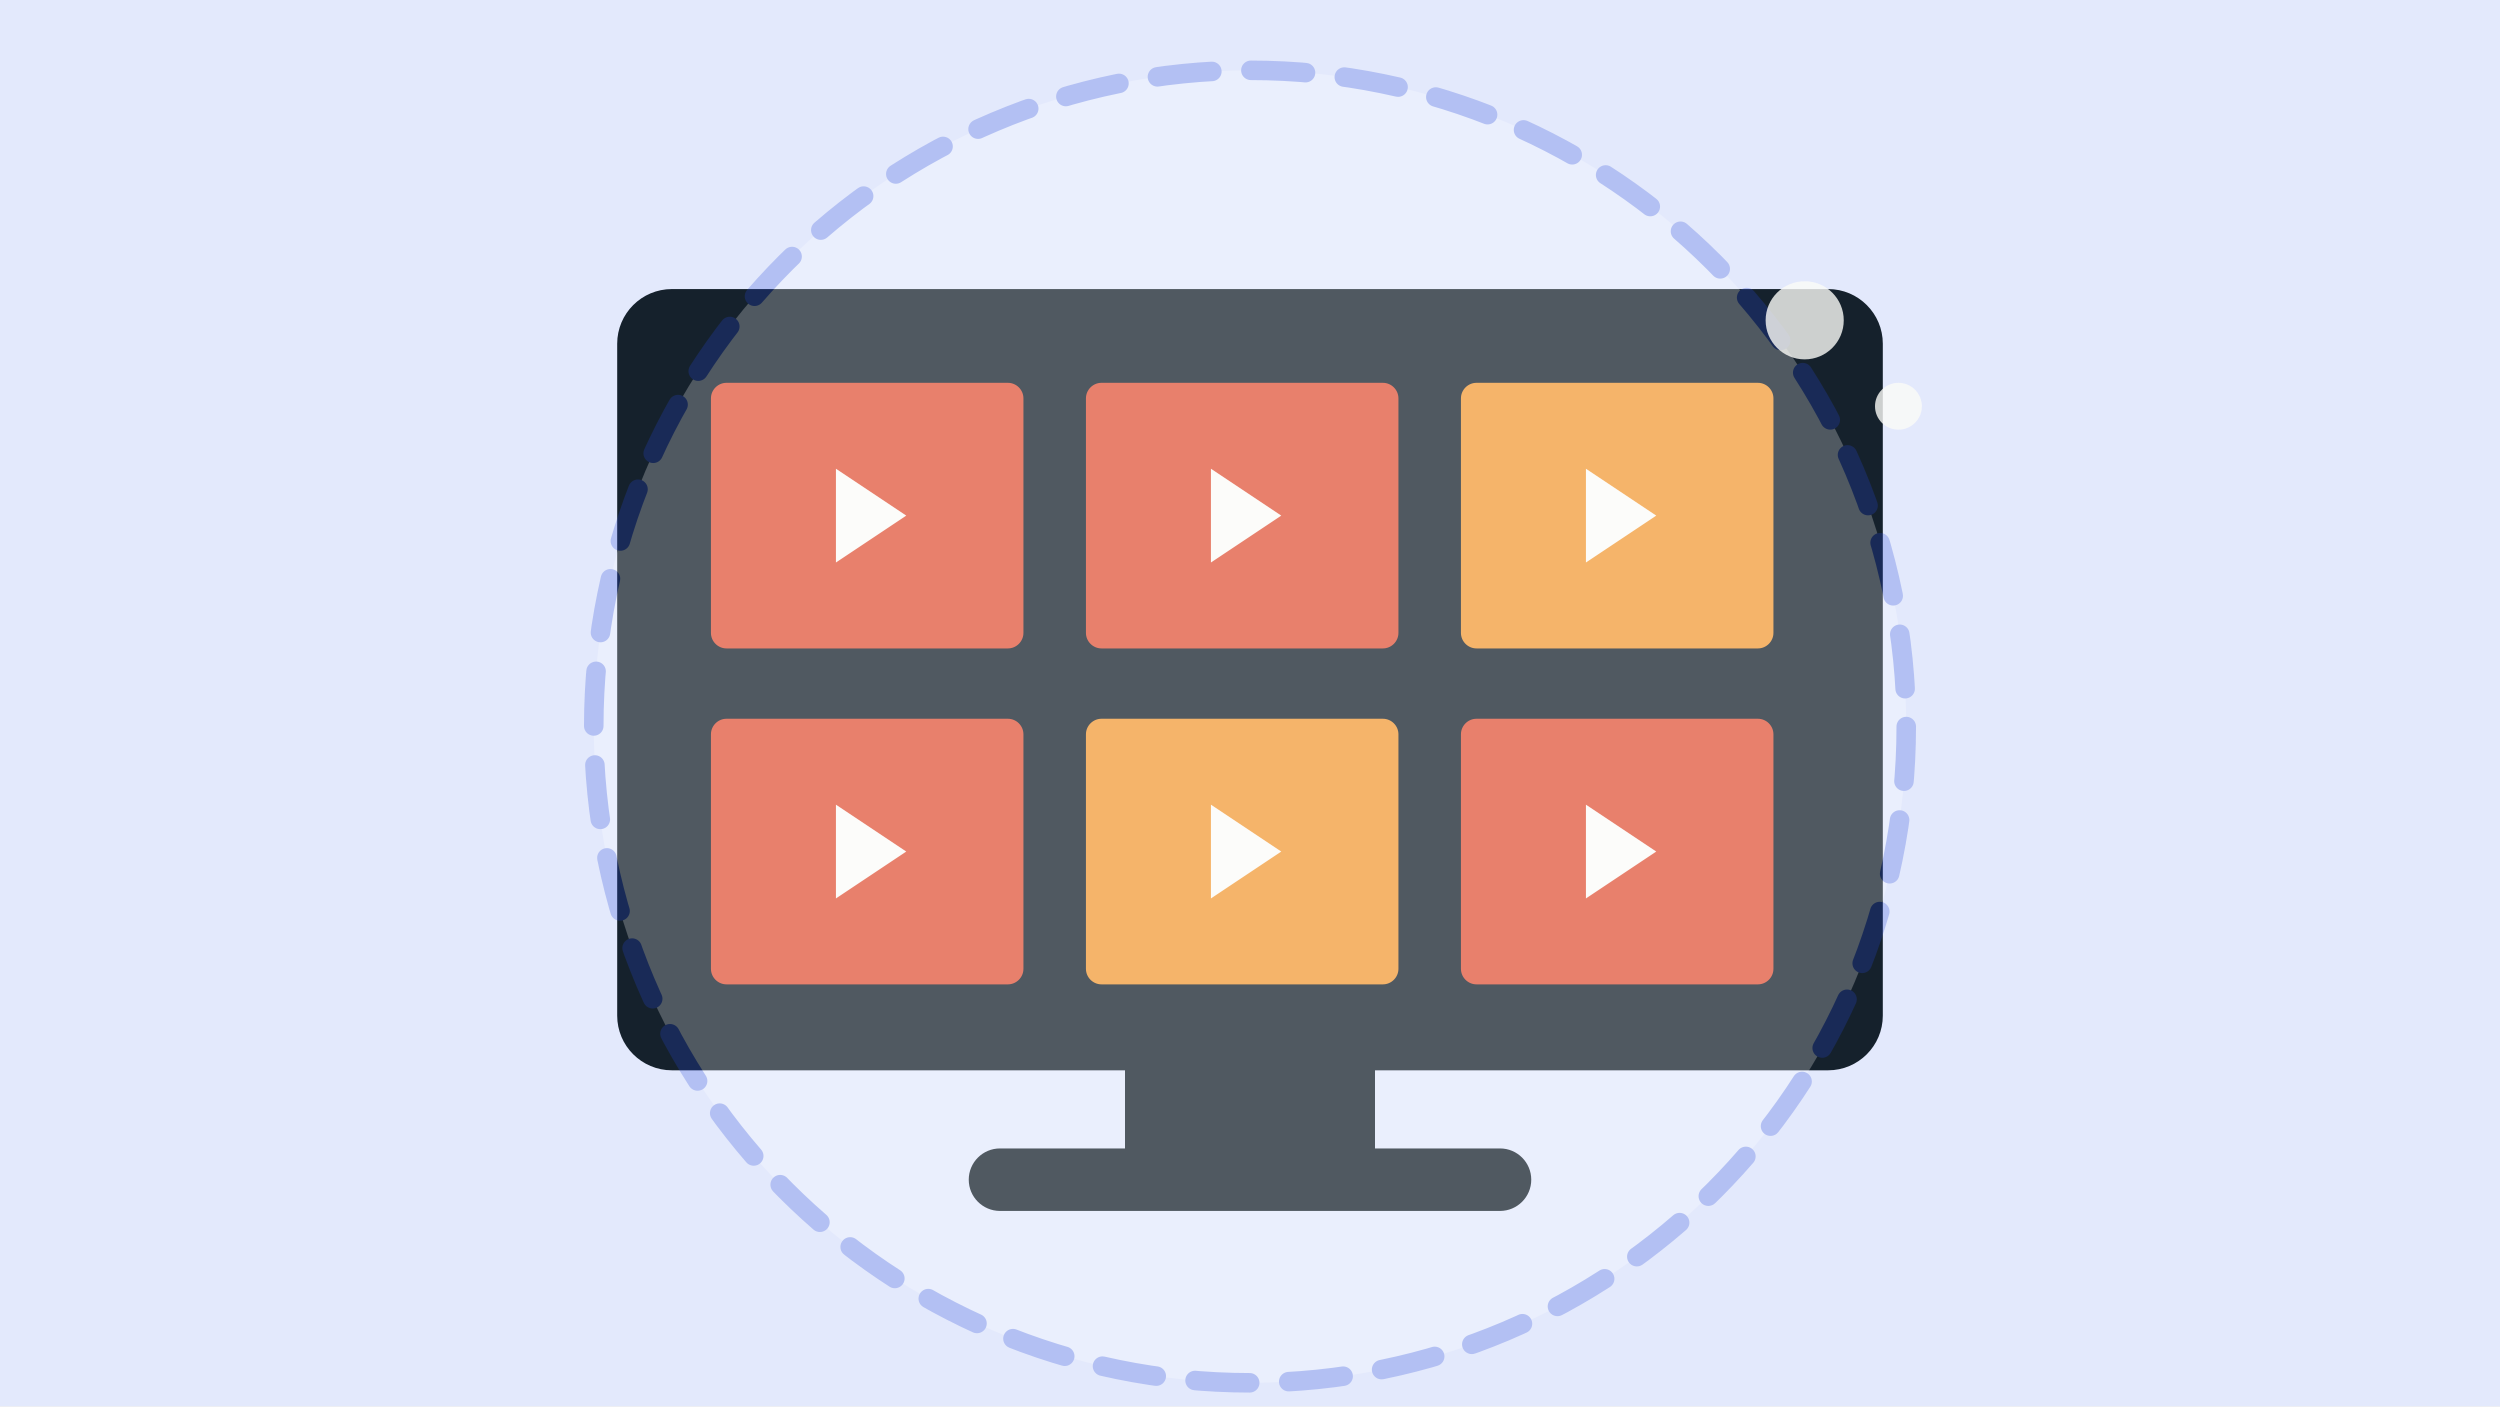
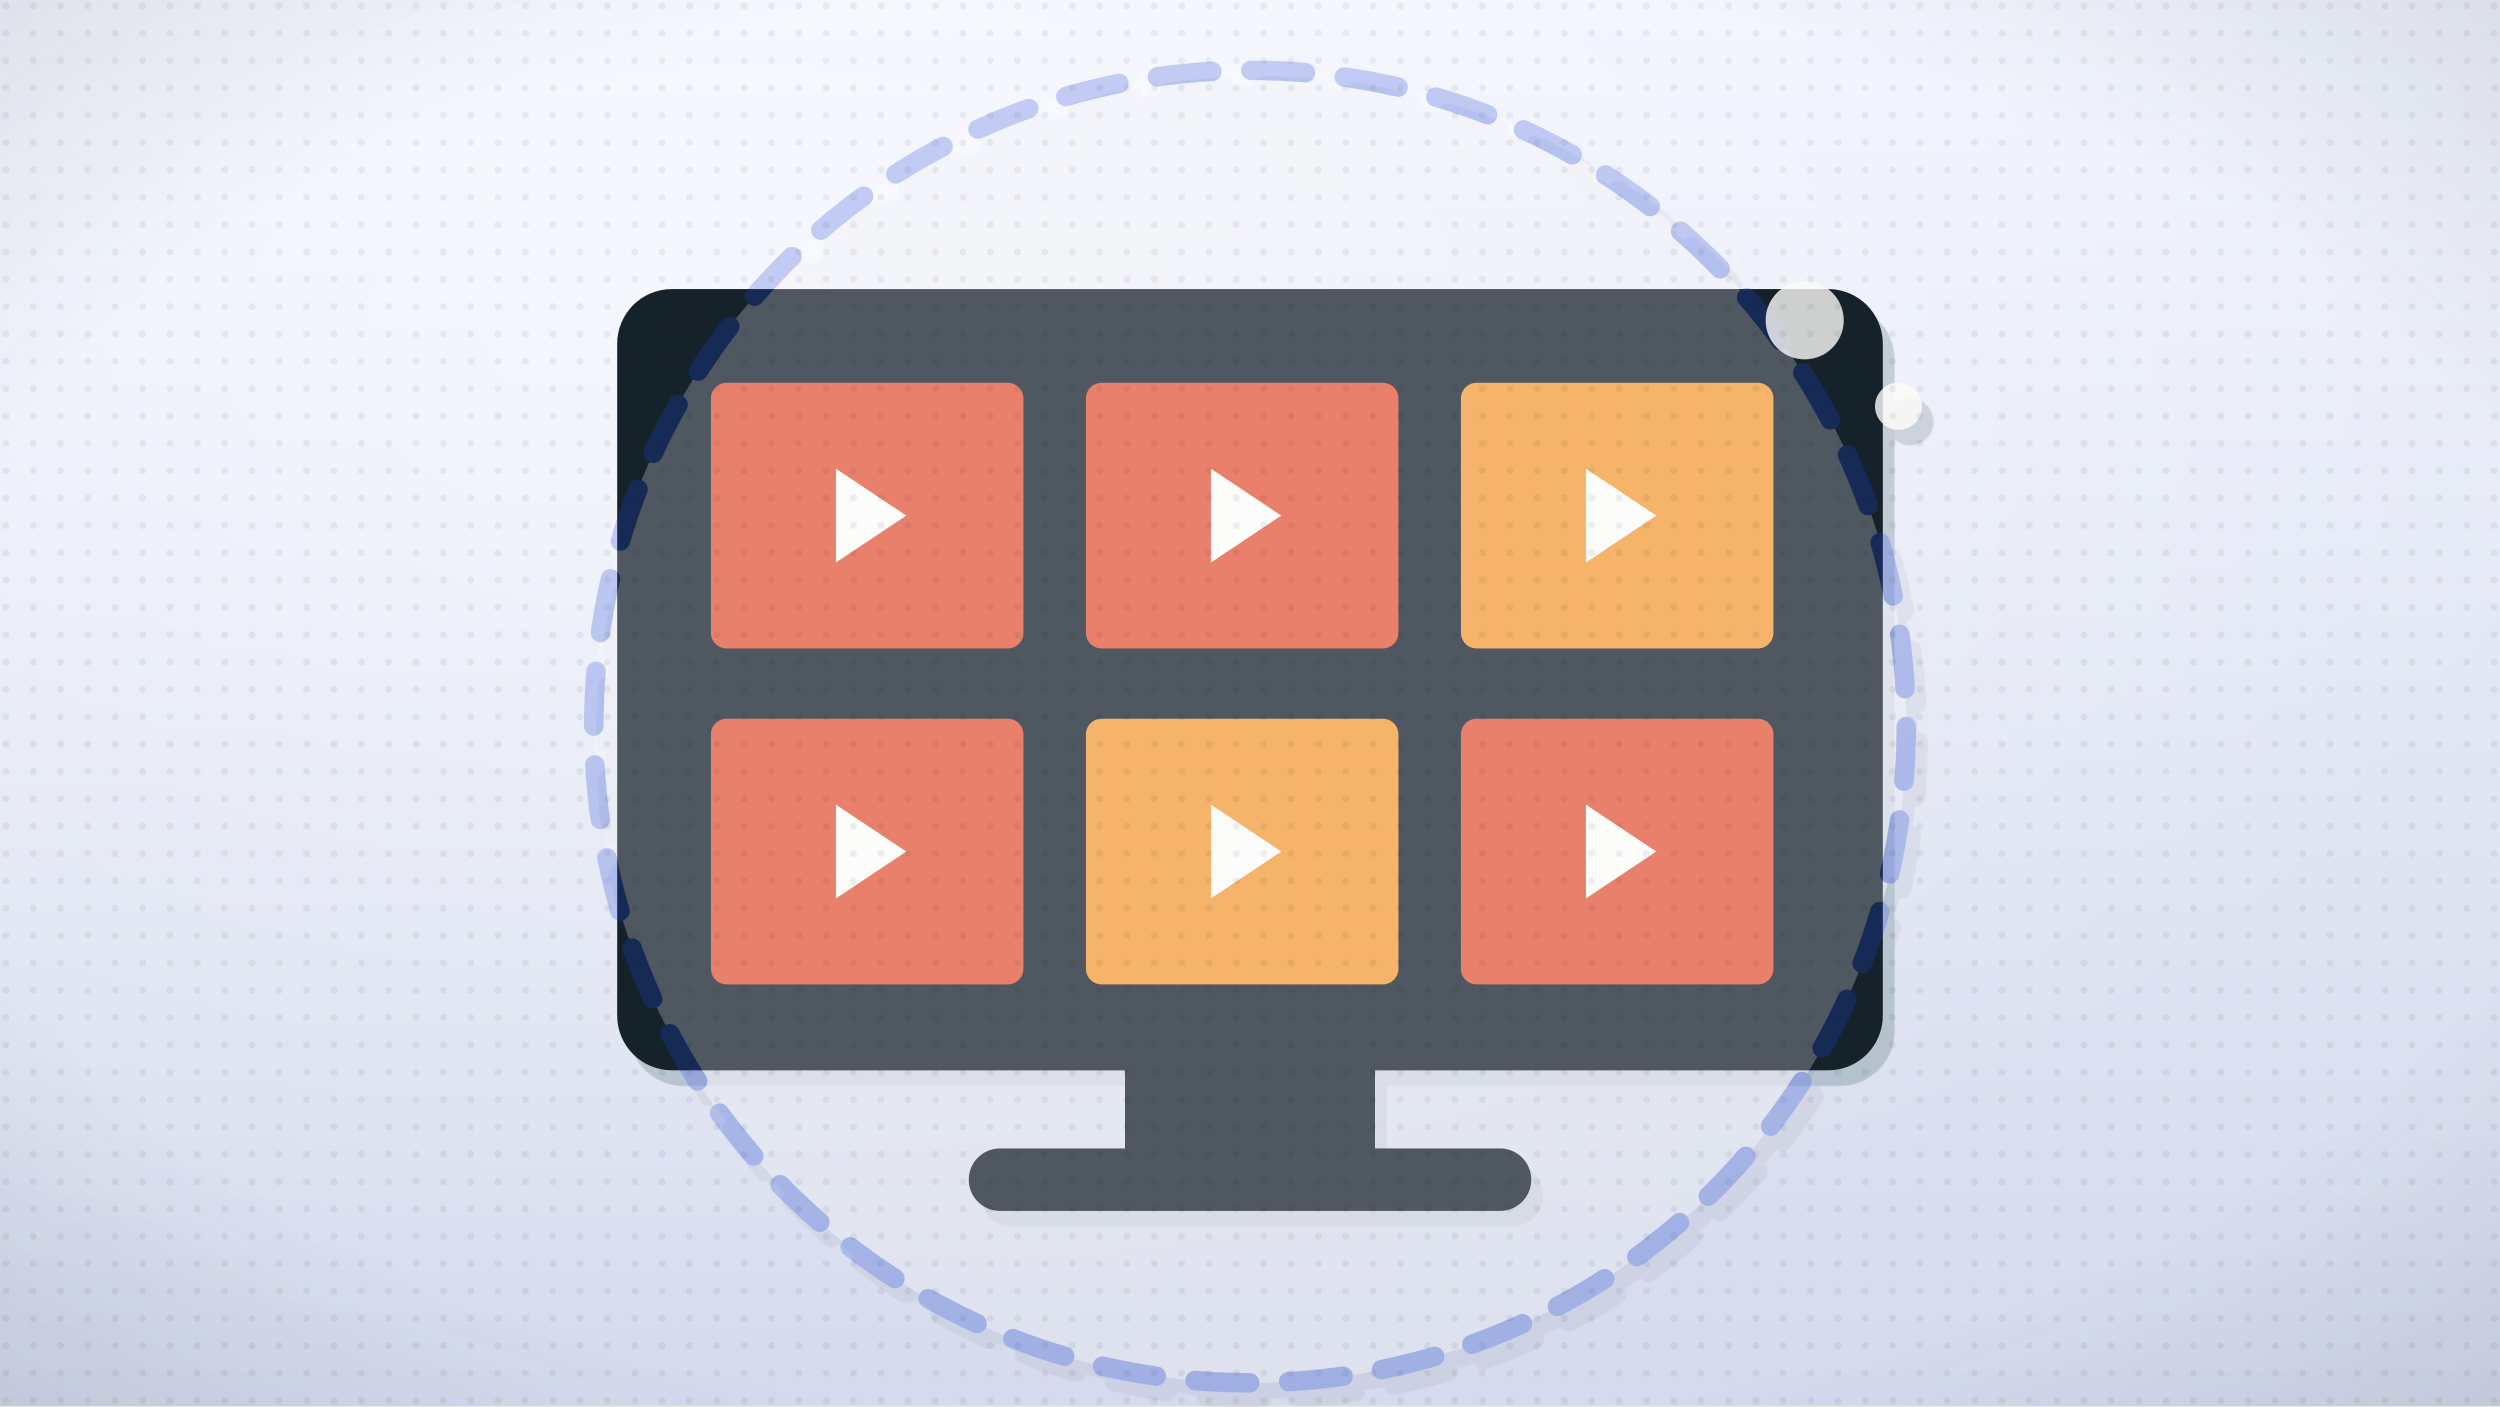
- <svg xmlns="http://www.w3.org/2000/svg" viewBox="0 0 640 360" role="img" aria-label="비슷한 영상만 가득한 화면을 감싼 거품">
-   <rect width="640" height="360" fill="#E3E9FC" />
-   <g stroke="#15212C" stroke-width="4" stroke-linejoin="round" stroke-linecap="round">
-     <rect x="160" y="76" width="320" height="196" rx="12" fill="#15212C" />
-     <rect x="180" y="96" width="84" height="72" rx="6" fill="#E0563B" />
-     <path d="M214 120 l18 12 l-18 12 Z" fill="#FBFBF8" stroke="none" />
-     <rect x="276" y="96" width="84" height="72" rx="6" fill="#E0563B" />
-     <path d="M310 120 l18 12 l-18 12 Z" fill="#FBFBF8" stroke="none" />
-     <rect x="372" y="96" width="84" height="72" rx="6" fill="#F29B38" />
-     <path d="M406 120 l18 12 l-18 12 Z" fill="#FBFBF8" stroke="none" />
-     <rect x="180" y="182" width="84" height="72" rx="6" fill="#E0563B" />
-     <path d="M214 206 l18 12 l-18 12 Z" fill="#FBFBF8" stroke="none" />
-     <rect x="276" y="182" width="84" height="72" rx="6" fill="#F29B38" />
-     <path d="M310 206 l18 12 l-18 12 Z" fill="#FBFBF8" stroke="none" />
-     <rect x="372" y="182" width="84" height="72" rx="6" fill="#E0563B" />
-     <path d="M406 206 l18 12 l-18 12 Z" fill="#FBFBF8" stroke="none" />
-     <rect x="290" y="272" width="60" height="26" rx="0" fill="#15212C" />
-     <rect x="250" y="296" width="140" height="12" rx="6" fill="#15212C" />
-     <circle cx="320" cy="186" r="168" fill="#FFFFFF" opacity=".25" stroke="#2445D6" stroke-width="5" stroke-dasharray="14 10" />
-     <circle cx="462" cy="82" r="10" fill="#FBFBF8" opacity=".8" stroke="none" />
-     <circle cx="486" cy="104" r="6" fill="#FBFBF8" opacity=".8" stroke="none" />
+ <svg xmlns="http://www.w3.org/2000/svg" data-polished="1" viewBox="0 0 640 360" role="img" aria-label="비슷한 영상만 가득한 화면을 감싼 거품">
+   <defs>
+     <linearGradient id="pbg" x1="0" y1="0" x2="0" y2="1">
+       <stop offset="0" stop-color="#f0f3fd" />
+       <stop offset="1" stop-color="#d5dbed" />
+     </linearGradient>
+     <radialGradient id="pglow" cx="0.3" cy="0.22" r="0.75">
+       <stop offset="0" stop-color="#FFFFFF" stop-opacity=".55" />
+       <stop offset="1" stop-color="#FFFFFF" stop-opacity="0" />
+     </radialGradient>
+     <pattern id="pdot" width="7" height="7" patternUnits="userSpaceOnUse">
+       <circle cx="1.5" cy="1.5" r=".9" fill="#15212C" opacity=".07" />
+     </pattern>
+     <filter id="psh" x="-5%" y="-5%" width="115%" height="120%">
+       <feDropShadow dx="3" dy="4" stdDeviation="0" flood-color="#15212C" flood-opacity=".18" />
+     </filter>
+     <radialGradient id="pvig" cx="0.5" cy="0.5" r="0.75">
+       <stop offset=".7" stop-color="#15212C" stop-opacity="0" />
+       <stop offset="1" stop-color="#15212C" stop-opacity=".12" />
+     </radialGradient>
+   </defs>
+   <rect width="640" height="360" fill="url(#pbg)" />
+   <rect width="640" height="360" fill="url(#pglow)" />
+   <g filter="url(#psh)">
+     <g stroke="#15212C" stroke-width="4" stroke-linejoin="round" stroke-linecap="round">
+       <rect x="160" y="76" width="320" height="196" rx="12" fill="#15212C" />
+       <rect x="180" y="96" width="84" height="72" rx="6" fill="#E0563B" />
+       <path d="M214 120 l18 12 l-18 12 Z" fill="#FBFBF8" stroke="none" />
+       <rect x="276" y="96" width="84" height="72" rx="6" fill="#E0563B" />
+       <path d="M310 120 l18 12 l-18 12 Z" fill="#FBFBF8" stroke="none" />
+       <rect x="372" y="96" width="84" height="72" rx="6" fill="#F29B38" />
+       <path d="M406 120 l18 12 l-18 12 Z" fill="#FBFBF8" stroke="none" />
+       <rect x="180" y="182" width="84" height="72" rx="6" fill="#E0563B" />
+       <path d="M214 206 l18 12 l-18 12 Z" fill="#FBFBF8" stroke="none" />
+       <rect x="276" y="182" width="84" height="72" rx="6" fill="#F29B38" />
+       <path d="M310 206 l18 12 l-18 12 Z" fill="#FBFBF8" stroke="none" />
+       <rect x="372" y="182" width="84" height="72" rx="6" fill="#E0563B" />
+       <path d="M406 206 l18 12 l-18 12 Z" fill="#FBFBF8" stroke="none" />
+       <rect x="290" y="272" width="60" height="26" rx="0" fill="#15212C" />
+       <rect x="250" y="296" width="140" height="12" rx="6" fill="#15212C" />
+       <circle cx="320" cy="186" r="168" fill="#FFFFFF" opacity=".25" stroke="#2445D6" stroke-width="5" stroke-dasharray="14 10" />
+       <circle cx="462" cy="82" r="10" fill="#FBFBF8" opacity=".8" stroke="none" />
+       <circle cx="486" cy="104" r="6" fill="#FBFBF8" opacity=".8" stroke="none" />
+     </g>
  </g>
+   <rect width="640" height="360" fill="url(#pdot)" pointer-events="none" />
+   <rect width="640" height="360" fill="url(#pvig)" pointer-events="none" />
</svg>
